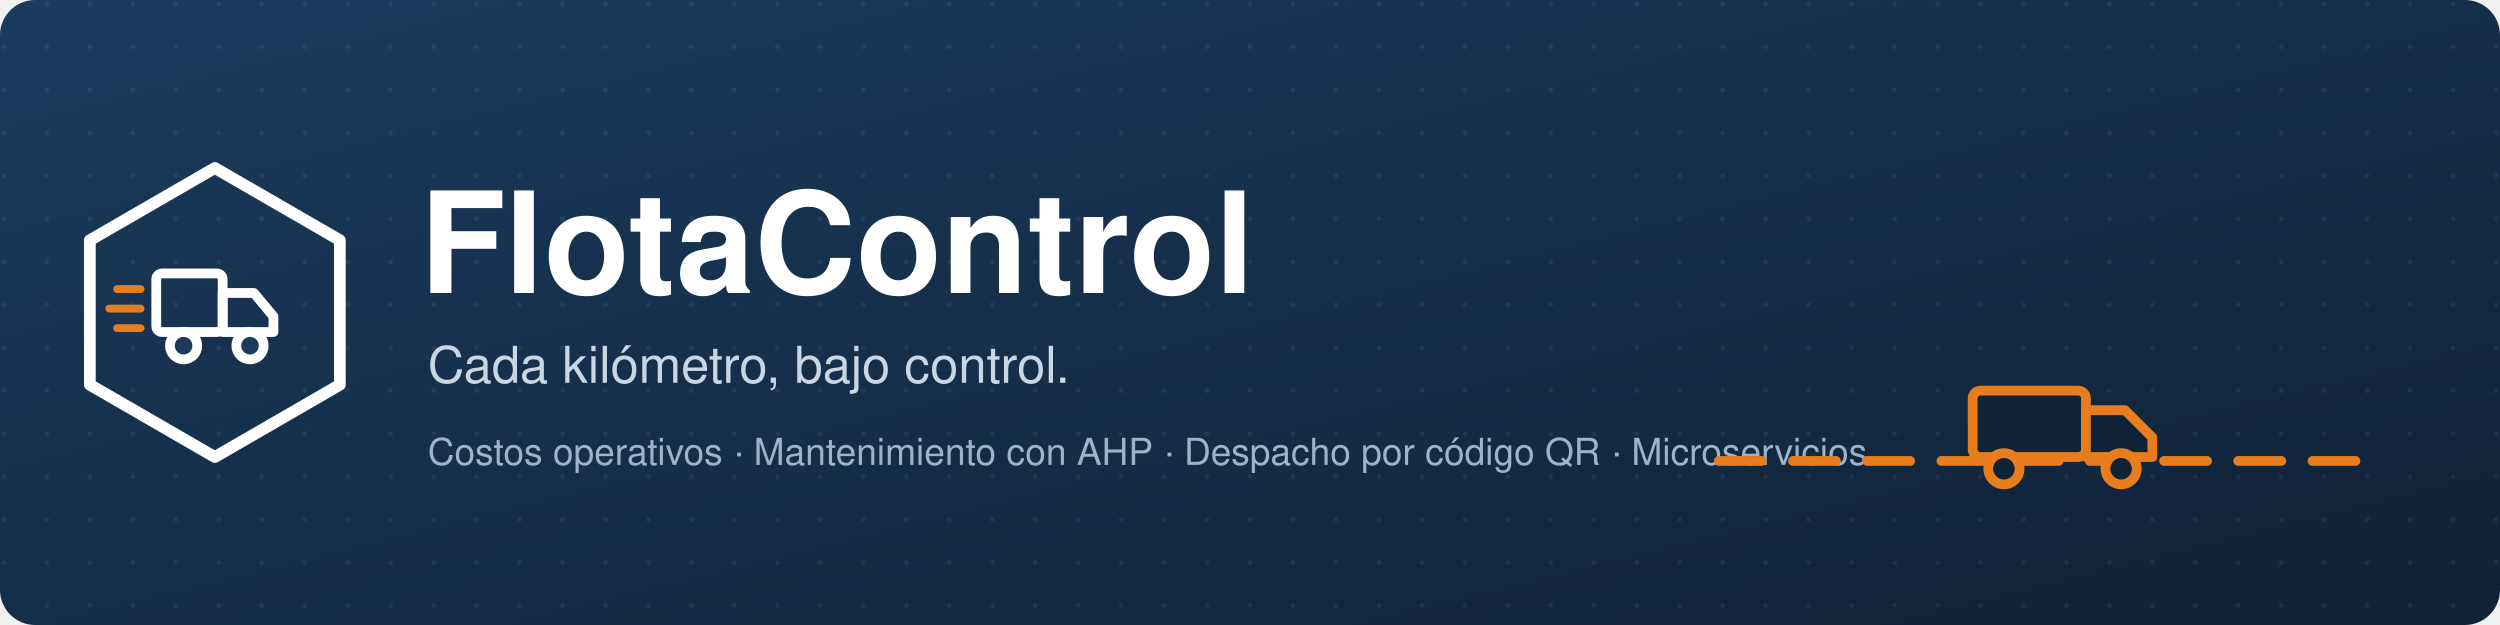
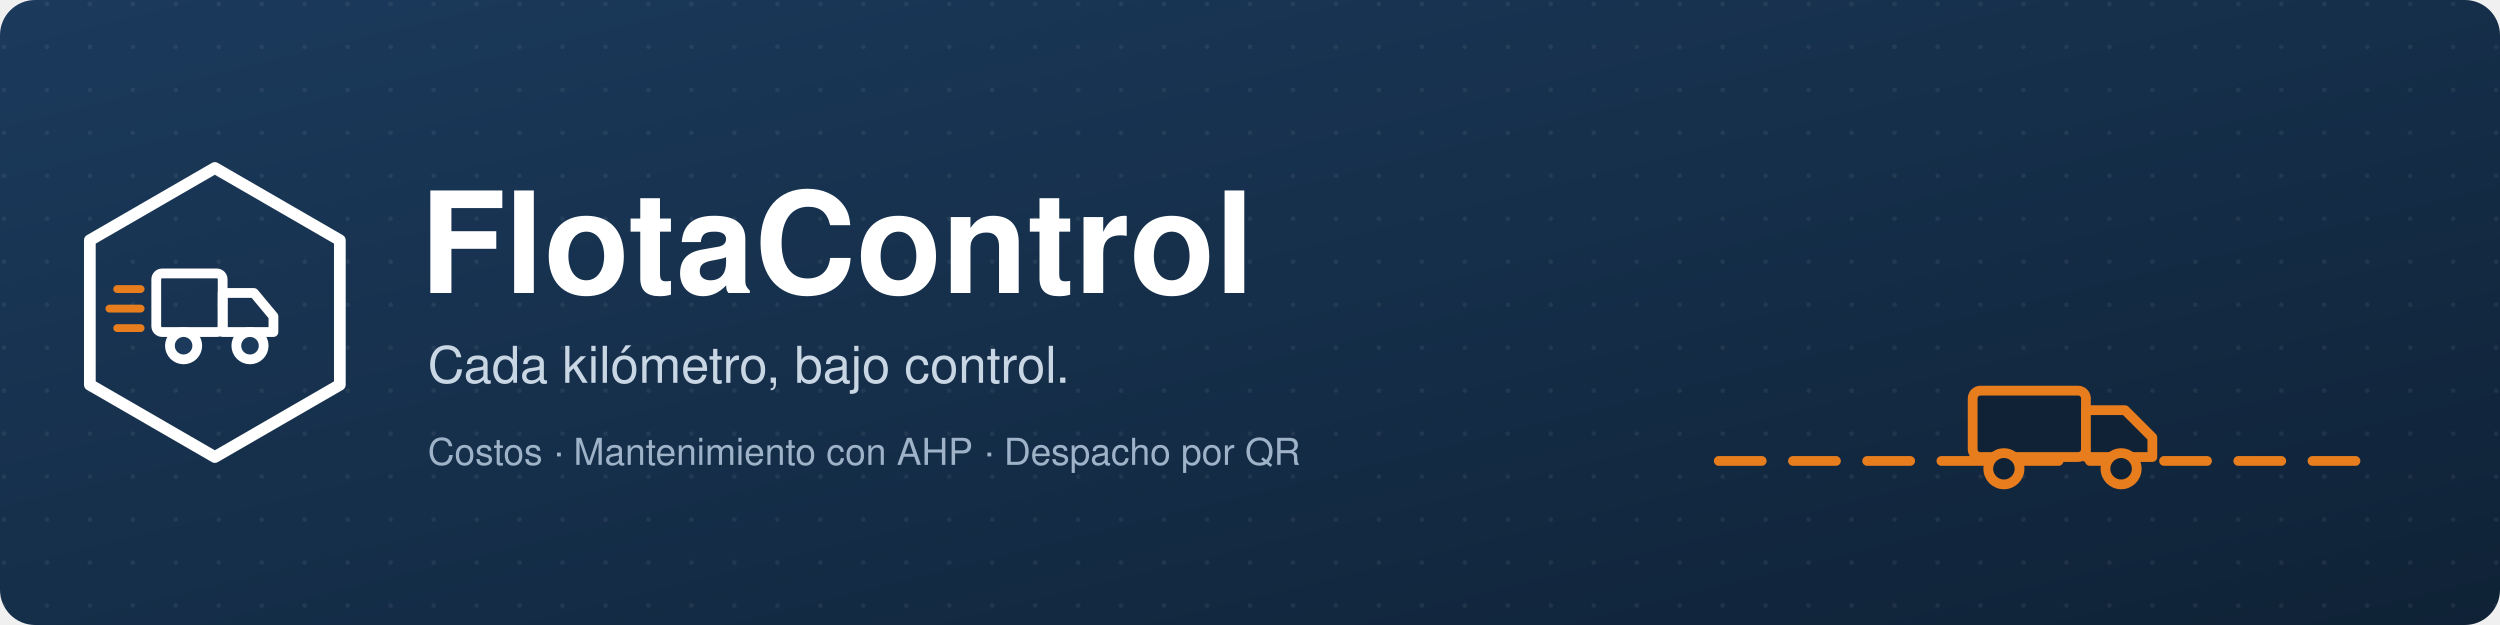
<svg xmlns="http://www.w3.org/2000/svg" viewBox="0 0 1280 320" width="1280" height="320" role="img" aria-label="FlotaControl — Cada kilómetro, bajo control">
  <defs>
    <linearGradient id="fondo" x1="0" y1="0" x2="1" y2="1">
      <stop offset="0" stop-color="#1B3A5C" />
      <stop offset="1" stop-color="#0F2236" />
    </linearGradient>
    <pattern id="puntos" width="22" height="22" patternUnits="userSpaceOnUse">
      <circle cx="2" cy="2" r="1.2" fill="#FFFFFF" fill-opacity="0.06" />
    </pattern>
  </defs>
  <rect width="1280" height="320" rx="18" fill="url(#fondo)" />
  <rect width="1280" height="320" rx="18" fill="url(#puntos)" />
  <g transform="translate(110 160)">
    <polygon points="0,-74 64,-37 64,37 0,74 -64,37 -64,-37" fill="none" stroke="#FFFFFF" stroke-width="6" stroke-linejoin="round" />
    <g fill="none" stroke="#FFFFFF" stroke-width="5" stroke-linejoin="round" stroke-linecap="round">
      <rect x="-30" y="-20" width="34" height="30" rx="3" />
      <path d="M4 -10 H20 L30 2 V10 H4 Z" />
      <circle cx="-16" cy="17" r="7" fill="#1B3A5C" />
      <circle cx="18" cy="17" r="7" fill="#1B3A5C" />
    </g>
    <g stroke="#E87D1E" stroke-width="4" stroke-linecap="round">
      <line x1="-50" y1="-12" x2="-38" y2="-12" />
      <line x1="-54" y1="-2" x2="-38" y2="-2" />
      <line x1="-50" y1="8" x2="-38" y2="8" />
    </g>
  </g>
  <text x="215" y="150" font-family="Segoe UI, Helvetica, Arial, sans-serif" font-size="72" font-weight="700" fill="#FFFFFF">FlotaControl</text>
  <text x="219" y="196" font-family="Segoe UI, Helvetica, Arial, sans-serif" font-size="26" fill="#C9D6E3">Cada kilómetro, bajo control.</text>
-   <text x="219" y="238" font-family="Segoe UI, Helvetica, Arial, sans-serif" font-size="19" fill="#9FB3C8">Costos operativos · Mantenimiento con AHP · Despacho por código QR · Microservicios</text>
+   <text x="219" y="238" font-family="Segoe UI, Helvetica, Arial, sans-serif" font-size="19" fill="#9FB3C8">Costos · Mantenimiento con AHP · Despacho por QR</text>
  <line x1="880" y1="236" x2="1220" y2="236" stroke="#E87D1E" stroke-width="5" stroke-dasharray="22 16" stroke-linecap="round" />
  <g transform="translate(1010 200)" fill="none" stroke="#E87D1E" stroke-width="5" stroke-linejoin="round" stroke-linecap="round">
    <rect x="0" y="0" width="58" height="34" rx="4" fill="#0F2236" />
    <path d="M58 10 H78 L92 24 V34 H58 Z" fill="#0F2236" />
    <circle cx="16" cy="40" r="8" fill="#0F2236" />
    <circle cx="76" cy="40" r="8" fill="#0F2236" />
  </g>
</svg>
